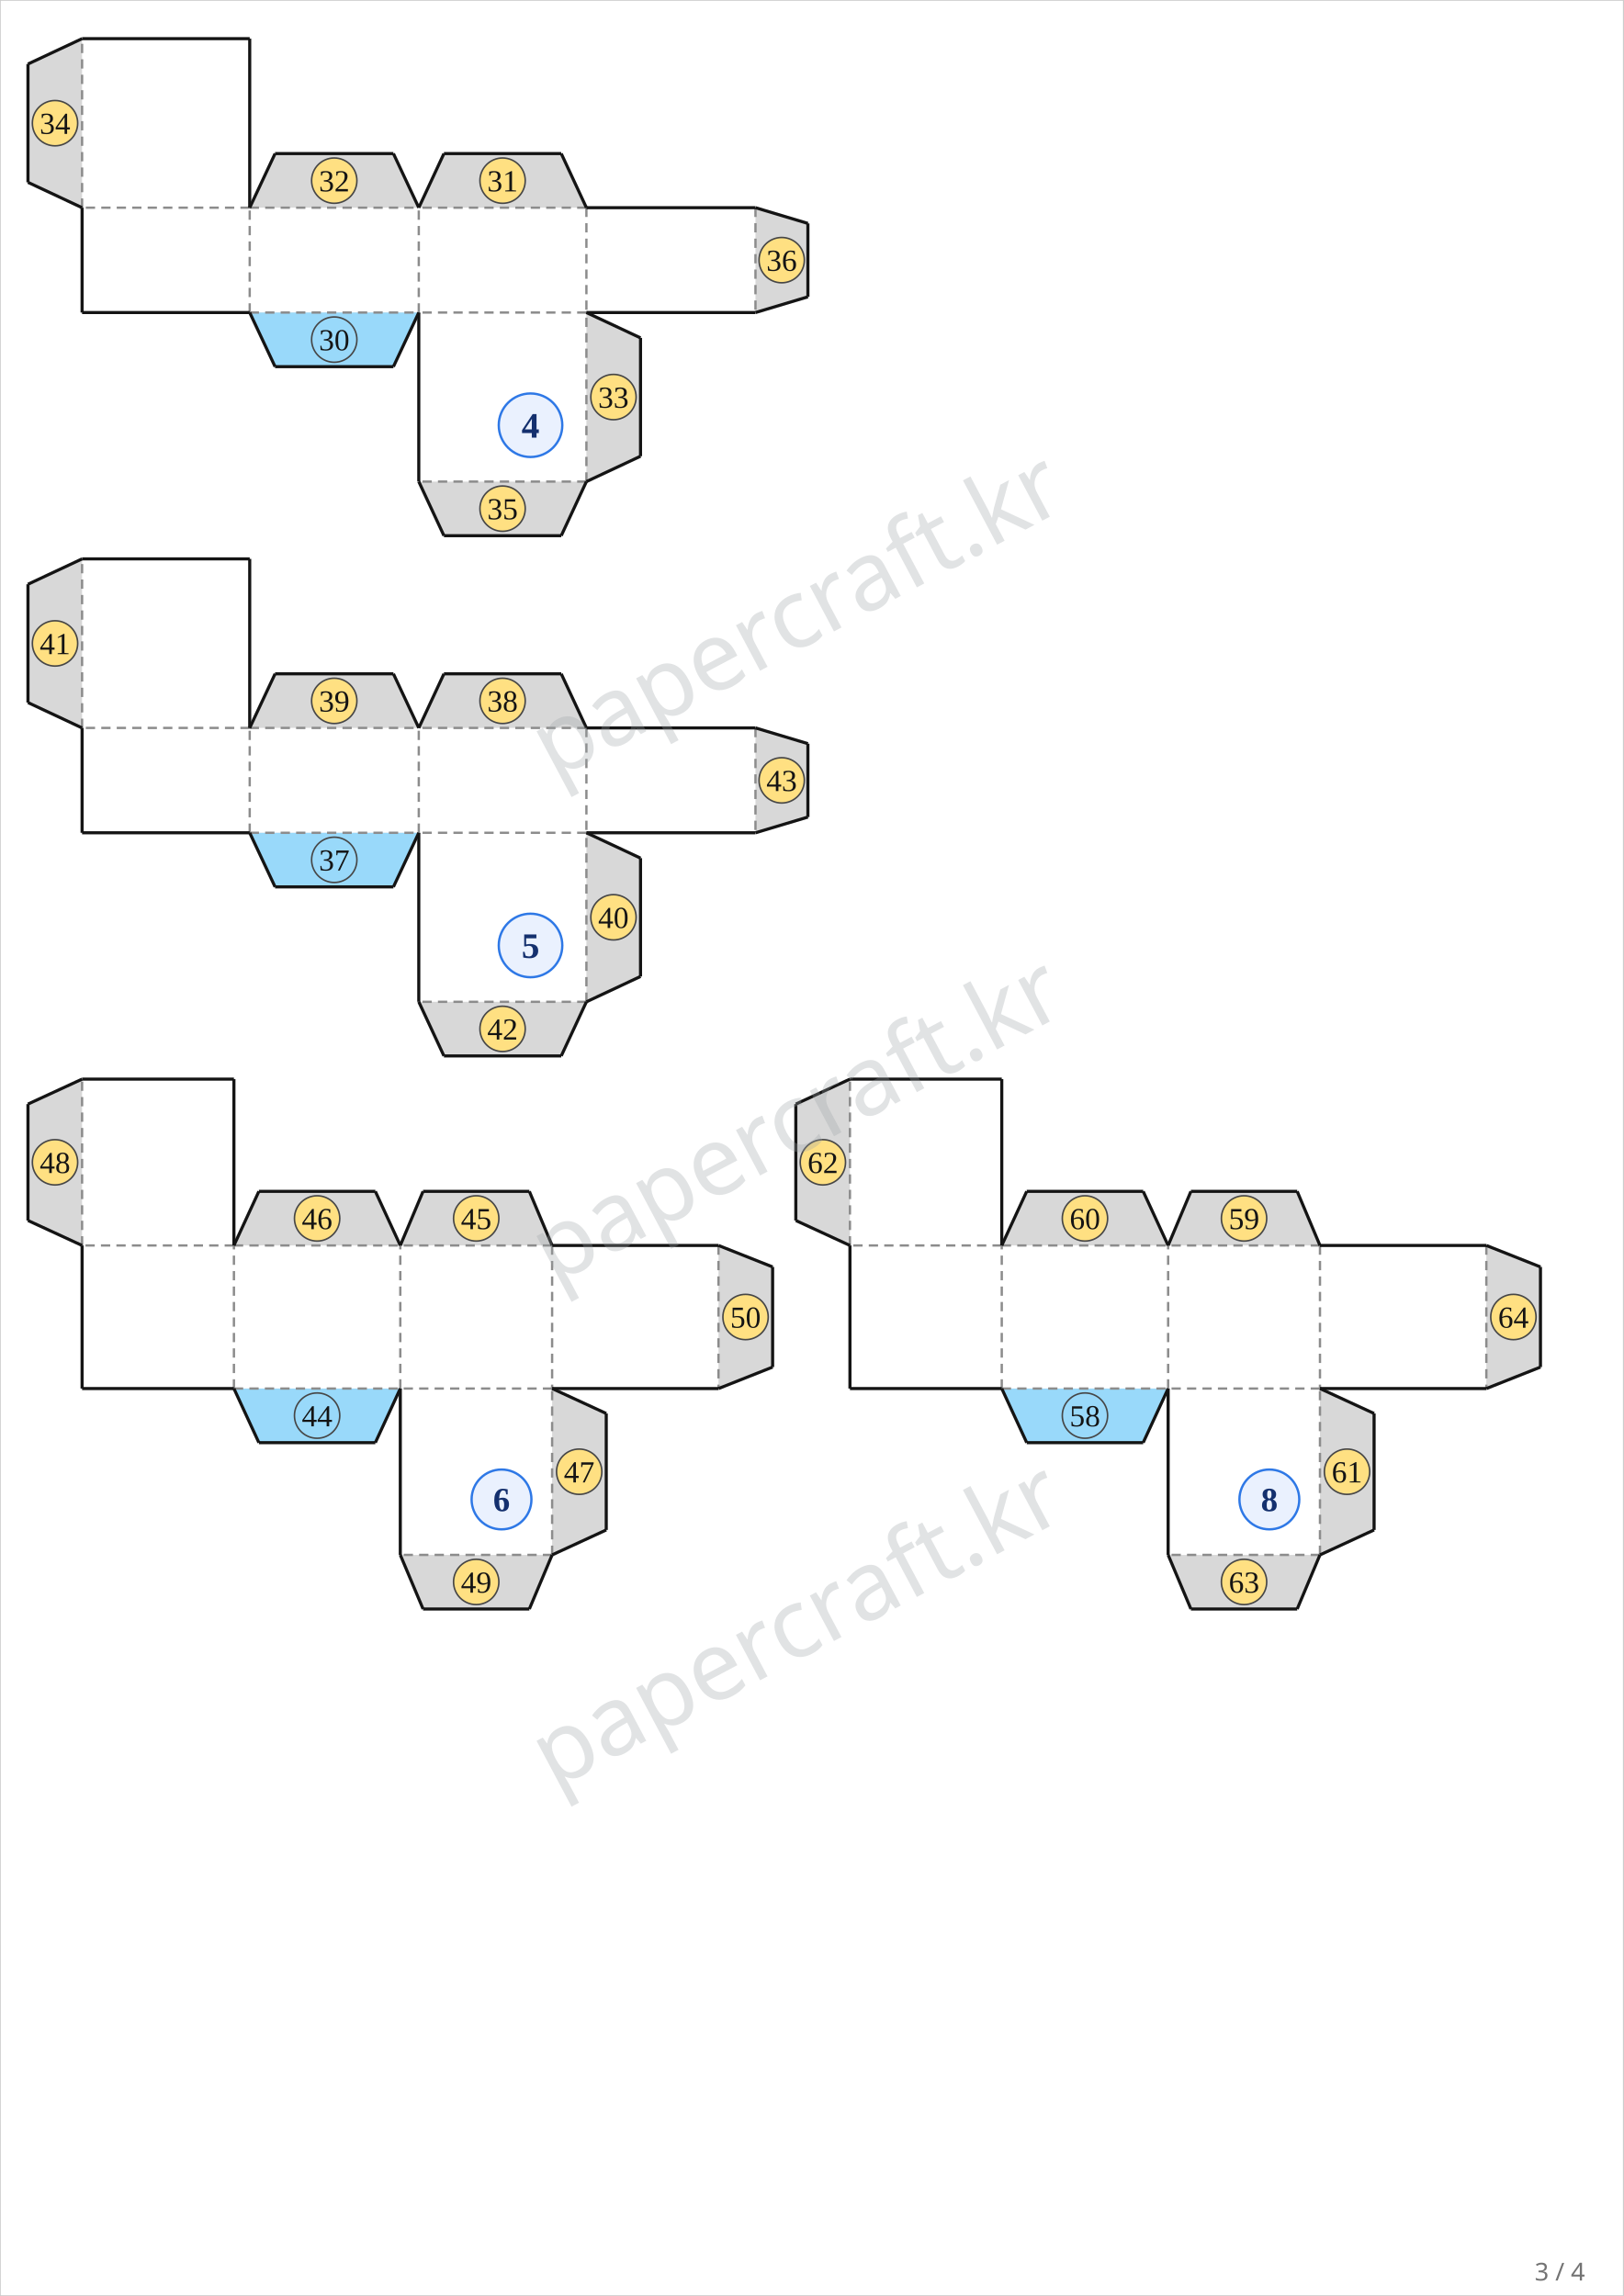
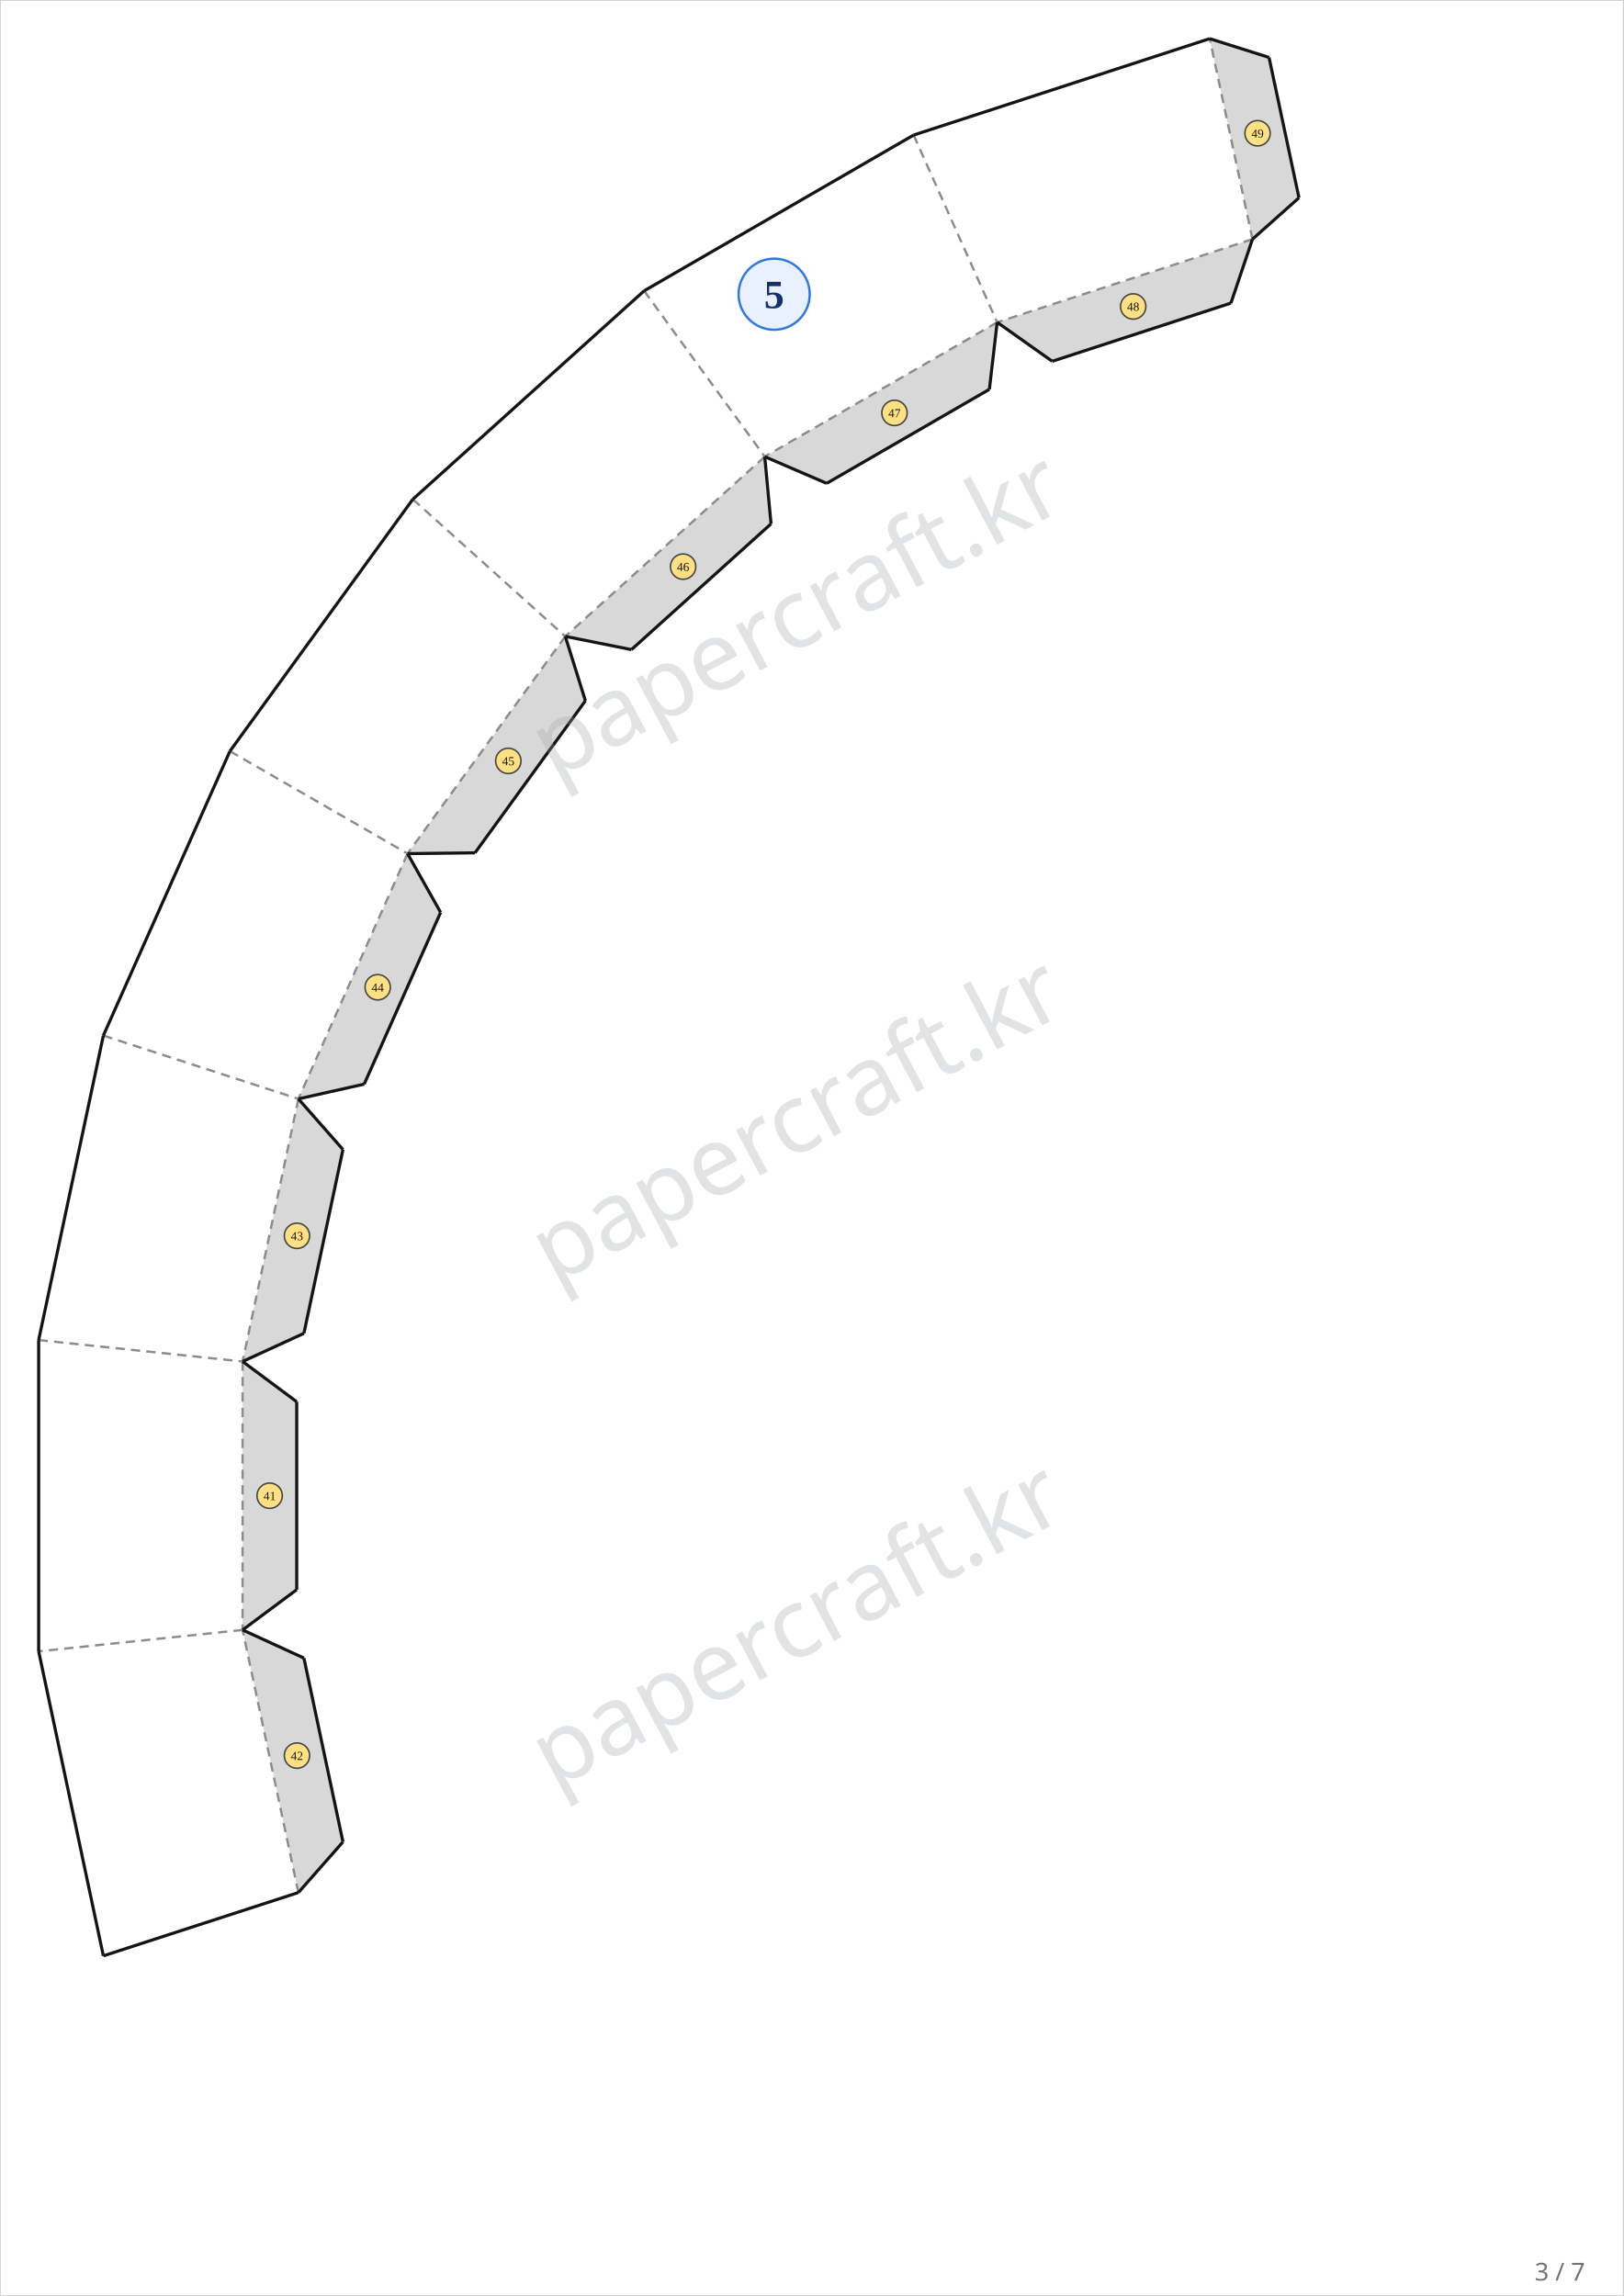
<svg xmlns="http://www.w3.org/2000/svg" width="210.00mm" height="297.00mm" viewBox="0 0 210.00 297.00">
  <rect x="0" y="0" width="210.00" height="297.00" fill="#ffffff" stroke="#cccccc" stroke-width="0.2" />
-   <polygon points="54.163,40.429 50.883,47.429 35.576,47.429 32.296,40.429" fill="rgb(216,216,216)" />
-   <polygon points="54.163,26.866 57.415,19.866 72.59,19.866 75.842,26.866" fill="rgb(216,216,216)" />
-   <polygon points="54.163,26.866 50.883,19.866 35.576,19.866 32.296,26.866" fill="rgb(216,216,216)" />
-   <polygon points="75.842,40.429 82.842,43.709 82.842,59.015 75.842,62.295" fill="rgb(216,216,216)" />
-   <polygon points="10.617,5.0 3.617,8.28 3.617,23.586 10.617,26.866" fill="rgb(216,216,216)" />
-   <polygon points="54.163,62.295 57.415,69.295 72.59,69.295 75.842,62.295" fill="rgb(216,216,216)" />
-   <polygon points="97.708,40.429 104.489,38.395 104.489,28.901 97.708,26.866" fill="rgb(216,216,216)" />
-   <polygon points="54.163,40.429 50.883,47.429 35.576,47.429 32.296,40.429" fill="#99d9fa" />
-   <line x1="54.163" y1="40.429" x2="54.163" y2="26.866" stroke="#8c8c8c" stroke-width="0.3" stroke-dasharray="1.2,0.8" />
-   <line x1="75.842" y1="40.429" x2="54.163" y2="40.429" stroke="#8c8c8c" stroke-width="0.3" stroke-dasharray="1.2,0.8" />
-   <line x1="75.842" y1="26.866" x2="75.842" y2="40.429" stroke="#8c8c8c" stroke-width="0.3" stroke-dasharray="1.2,0.8" />
-   <line x1="32.296" y1="40.429" x2="32.296" y2="26.866" stroke="#8c8c8c" stroke-width="0.3" stroke-dasharray="1.2,0.8" />
-   <line x1="32.296" y1="26.866" x2="10.617" y2="26.866" stroke="#8c8c8c" stroke-width="0.3" stroke-dasharray="1.2,0.8" />
-   <line x1="32.296" y1="40.429" x2="54.163" y2="40.429" stroke="#8c8c8c" stroke-width="0.3" stroke-dasharray="1.2,0.8" />
-   <line x1="75.842" y1="26.866" x2="54.163" y2="26.866" stroke="#8c8c8c" stroke-width="0.3" stroke-dasharray="1.2,0.8" />
-   <line x1="32.296" y1="26.866" x2="54.163" y2="26.866" stroke="#8c8c8c" stroke-width="0.3" stroke-dasharray="1.2,0.8" />
-   <line x1="75.842" y1="62.295" x2="75.842" y2="40.429" stroke="#8c8c8c" stroke-width="0.3" stroke-dasharray="1.2,0.8" />
-   <line x1="10.617" y1="26.866" x2="10.617" y2="5.0" stroke="#8c8c8c" stroke-width="0.3" stroke-dasharray="1.2,0.8" />
-   <line x1="75.842" y1="62.295" x2="54.163" y2="62.295" stroke="#8c8c8c" stroke-width="0.3" stroke-dasharray="1.2,0.8" />
-   <line x1="97.708" y1="26.866" x2="97.708" y2="40.429" stroke="#8c8c8c" stroke-width="0.3" stroke-dasharray="1.2,0.8" />
-   <line x1="54.163" y1="62.295" x2="54.163" y2="40.429" stroke="#141414" stroke-width="0.4" />
-   <line x1="10.617" y1="5.0" x2="32.296" y2="5.0" stroke="#141414" stroke-width="0.4" />
-   <line x1="32.296" y1="5.0" x2="32.296" y2="26.866" stroke="#141414" stroke-width="0.4" />
-   <line x1="97.708" y1="40.429" x2="75.842" y2="40.429" stroke="#141414" stroke-width="0.4" />
-   <line x1="75.842" y1="26.866" x2="97.708" y2="26.866" stroke="#141414" stroke-width="0.4" />
-   <line x1="32.296" y1="40.429" x2="10.617" y2="40.429" stroke="#141414" stroke-width="0.4" />
-   <line x1="10.617" y1="40.429" x2="10.617" y2="26.866" stroke="#141414" stroke-width="0.4" />
-   <line x1="54.163" y1="40.429" x2="50.883" y2="47.429" stroke="#141414" stroke-width="0.4" />
-   <line x1="50.883" y1="47.429" x2="35.576" y2="47.429" stroke="#141414" stroke-width="0.4" />
-   <line x1="35.576" y1="47.429" x2="32.296" y2="40.429" stroke="#141414" stroke-width="0.4" />
-   <line x1="54.163" y1="26.866" x2="57.415" y2="19.866" stroke="#141414" stroke-width="0.4" />
-   <line x1="57.415" y1="19.866" x2="72.59" y2="19.866" stroke="#141414" stroke-width="0.4" />
-   <line x1="72.59" y1="19.866" x2="75.842" y2="26.866" stroke="#141414" stroke-width="0.4" />
-   <line x1="54.163" y1="26.866" x2="50.883" y2="19.866" stroke="#141414" stroke-width="0.4" />
-   <line x1="50.883" y1="19.866" x2="35.576" y2="19.866" stroke="#141414" stroke-width="0.4" />
-   <line x1="35.576" y1="19.866" x2="32.296" y2="26.866" stroke="#141414" stroke-width="0.4" />
-   <line x1="75.842" y1="40.429" x2="82.842" y2="43.709" stroke="#141414" stroke-width="0.4" />
-   <line x1="82.842" y1="43.709" x2="82.842" y2="59.015" stroke="#141414" stroke-width="0.4" />
-   <line x1="82.842" y1="59.015" x2="75.842" y2="62.295" stroke="#141414" stroke-width="0.4" />
-   <line x1="10.617" y1="5.0" x2="3.617" y2="8.28" stroke="#141414" stroke-width="0.4" />
-   <line x1="3.617" y1="8.28" x2="3.617" y2="23.586" stroke="#141414" stroke-width="0.4" />
-   <line x1="3.617" y1="23.586" x2="10.617" y2="26.866" stroke="#141414" stroke-width="0.4" />
-   <line x1="54.163" y1="62.295" x2="57.415" y2="69.295" stroke="#141414" stroke-width="0.4" />
-   <line x1="57.415" y1="69.295" x2="72.59" y2="69.295" stroke="#141414" stroke-width="0.4" />
-   <line x1="72.59" y1="69.295" x2="75.842" y2="62.295" stroke="#141414" stroke-width="0.4" />
-   <line x1="97.708" y1="40.429" x2="104.489" y2="38.395" stroke="#141414" stroke-width="0.4" />
-   <line x1="104.489" y1="38.395" x2="104.489" y2="28.901" stroke="#141414" stroke-width="0.4" />
-   <line x1="104.489" y1="28.901" x2="97.708" y2="26.866" stroke="#141414" stroke-width="0.4" />
-   <circle cx="43.23" cy="43.929" r="2.93" fill="#99d9fa" stroke="#464646" stroke-width="0.2" />
-   <text x="43.23" y="45.32" font-size="3.97" text-anchor="middle" fill="#141414">30</text>
-   <circle cx="65.002" cy="23.366" r="2.93" fill="#ffe082" stroke="#464646" stroke-width="0.2" />
-   <text x="65.002" y="24.76" font-size="3.97" text-anchor="middle" fill="#141414">31</text>
-   <circle cx="43.23" cy="23.366" r="2.93" fill="#ffe082" stroke="#464646" stroke-width="0.2" />
-   <text x="43.23" y="24.76" font-size="3.97" text-anchor="middle" fill="#141414">32</text>
-   <circle cx="79.342" cy="51.362" r="2.93" fill="#ffe082" stroke="#464646" stroke-width="0.2" />
-   <text x="79.342" y="52.75" font-size="3.97" text-anchor="middle" fill="#141414">33</text>
-   <circle cx="7.117" cy="15.933" r="2.93" fill="#ffe082" stroke="#464646" stroke-width="0.2" />
-   <text x="7.117" y="17.32" font-size="3.97" text-anchor="middle" fill="#141414">34</text>
-   <circle cx="65.002" cy="65.795" r="2.93" fill="#ffe082" stroke="#464646" stroke-width="0.2" />
-   <text x="65.002" y="67.18" font-size="3.97" text-anchor="middle" fill="#141414">35</text>
-   <circle cx="101.099" cy="33.648" r="2.93" fill="#ffe082" stroke="#464646" stroke-width="0.2" />
-   <text x="101.099" y="35.04" font-size="3.97" text-anchor="middle" fill="#141414">36</text>
-   <circle cx="68.615" cy="55.006" r="4.11" fill="#eaf1fe" stroke="#2e78e6" stroke-width="0.3" />
-   <text x="68.615" y="56.61" font-size="4.64" text-anchor="middle" fill="#14306e" font-weight="bold">4</text>
-   <polygon points="54.163,107.724 50.883,114.724 35.576,114.724 32.296,107.724" fill="rgb(216,216,216)" />
-   <polygon points="54.163,94.161 57.415,87.161 72.59,87.161 75.842,94.161" fill="rgb(216,216,216)" />
-   <polygon points="54.163,94.161 50.883,87.161 35.576,87.161 32.296,94.161" fill="rgb(216,216,216)" />
-   <polygon points="75.842,107.724 82.842,111.004 82.842,126.31 75.842,129.59" fill="rgb(216,216,216)" />
-   <polygon points="10.617,72.295 3.617,75.575 3.617,90.881 10.617,94.161" fill="rgb(216,216,216)" />
-   <polygon points="54.163,129.59 57.415,136.59 72.59,136.59 75.842,129.59" fill="rgb(216,216,216)" />
-   <polygon points="97.708,107.724 104.489,105.69 104.489,96.196 97.708,94.161" fill="rgb(216,216,216)" />
-   <polygon points="54.163,107.724 50.883,114.724 35.576,114.724 32.296,107.724" fill="#99d9fa" />
-   <line x1="54.163" y1="107.724" x2="54.163" y2="94.161" stroke="#8c8c8c" stroke-width="0.3" stroke-dasharray="1.2,0.8" />
-   <line x1="75.842" y1="107.724" x2="54.163" y2="107.724" stroke="#8c8c8c" stroke-width="0.3" stroke-dasharray="1.2,0.8" />
-   <line x1="75.842" y1="94.161" x2="75.842" y2="107.724" stroke="#8c8c8c" stroke-width="0.3" stroke-dasharray="1.2,0.8" />
-   <line x1="32.296" y1="107.724" x2="32.296" y2="94.161" stroke="#8c8c8c" stroke-width="0.3" stroke-dasharray="1.2,0.8" />
-   <line x1="32.296" y1="94.161" x2="10.617" y2="94.161" stroke="#8c8c8c" stroke-width="0.3" stroke-dasharray="1.2,0.8" />
-   <line x1="32.296" y1="107.724" x2="54.163" y2="107.724" stroke="#8c8c8c" stroke-width="0.3" stroke-dasharray="1.2,0.8" />
-   <line x1="75.842" y1="94.161" x2="54.163" y2="94.161" stroke="#8c8c8c" stroke-width="0.3" stroke-dasharray="1.2,0.8" />
-   <line x1="32.296" y1="94.161" x2="54.163" y2="94.161" stroke="#8c8c8c" stroke-width="0.3" stroke-dasharray="1.2,0.8" />
-   <line x1="75.842" y1="129.59" x2="75.842" y2="107.724" stroke="#8c8c8c" stroke-width="0.3" stroke-dasharray="1.2,0.8" />
-   <line x1="10.617" y1="94.161" x2="10.617" y2="72.295" stroke="#8c8c8c" stroke-width="0.3" stroke-dasharray="1.2,0.8" />
-   <line x1="75.842" y1="129.59" x2="54.163" y2="129.59" stroke="#8c8c8c" stroke-width="0.3" stroke-dasharray="1.2,0.8" />
-   <line x1="97.708" y1="94.161" x2="97.708" y2="107.724" stroke="#8c8c8c" stroke-width="0.3" stroke-dasharray="1.2,0.8" />
-   <line x1="54.163" y1="129.59" x2="54.163" y2="107.724" stroke="#141414" stroke-width="0.4" />
-   <line x1="10.617" y1="72.295" x2="32.296" y2="72.295" stroke="#141414" stroke-width="0.4" />
-   <line x1="32.296" y1="72.295" x2="32.296" y2="94.161" stroke="#141414" stroke-width="0.4" />
-   <line x1="97.708" y1="107.724" x2="75.842" y2="107.724" stroke="#141414" stroke-width="0.4" />
-   <line x1="75.842" y1="94.161" x2="97.708" y2="94.161" stroke="#141414" stroke-width="0.4" />
-   <line x1="32.296" y1="107.724" x2="10.617" y2="107.724" stroke="#141414" stroke-width="0.4" />
-   <line x1="10.617" y1="107.724" x2="10.617" y2="94.161" stroke="#141414" stroke-width="0.4" />
-   <line x1="54.163" y1="107.724" x2="50.883" y2="114.724" stroke="#141414" stroke-width="0.4" />
-   <line x1="50.883" y1="114.724" x2="35.576" y2="114.724" stroke="#141414" stroke-width="0.4" />
-   <line x1="35.576" y1="114.724" x2="32.296" y2="107.724" stroke="#141414" stroke-width="0.4" />
-   <line x1="54.163" y1="94.161" x2="57.415" y2="87.161" stroke="#141414" stroke-width="0.4" />
-   <line x1="57.415" y1="87.161" x2="72.59" y2="87.161" stroke="#141414" stroke-width="0.4" />
-   <line x1="72.59" y1="87.161" x2="75.842" y2="94.161" stroke="#141414" stroke-width="0.4" />
-   <line x1="54.163" y1="94.161" x2="50.883" y2="87.161" stroke="#141414" stroke-width="0.4" />
-   <line x1="50.883" y1="87.161" x2="35.576" y2="87.161" stroke="#141414" stroke-width="0.4" />
-   <line x1="35.576" y1="87.161" x2="32.296" y2="94.161" stroke="#141414" stroke-width="0.4" />
-   <line x1="75.842" y1="107.724" x2="82.842" y2="111.004" stroke="#141414" stroke-width="0.4" />
-   <line x1="82.842" y1="111.004" x2="82.842" y2="126.31" stroke="#141414" stroke-width="0.4" />
-   <line x1="82.842" y1="126.31" x2="75.842" y2="129.59" stroke="#141414" stroke-width="0.4" />
-   <line x1="10.617" y1="72.295" x2="3.617" y2="75.575" stroke="#141414" stroke-width="0.4" />
-   <line x1="3.617" y1="75.575" x2="3.617" y2="90.881" stroke="#141414" stroke-width="0.4" />
-   <line x1="3.617" y1="90.881" x2="10.617" y2="94.161" stroke="#141414" stroke-width="0.4" />
-   <line x1="54.163" y1="129.59" x2="57.415" y2="136.59" stroke="#141414" stroke-width="0.4" />
-   <line x1="57.415" y1="136.59" x2="72.59" y2="136.59" stroke="#141414" stroke-width="0.4" />
-   <line x1="72.59" y1="136.59" x2="75.842" y2="129.59" stroke="#141414" stroke-width="0.4" />
-   <line x1="97.708" y1="107.724" x2="104.489" y2="105.69" stroke="#141414" stroke-width="0.4" />
-   <line x1="104.489" y1="105.69" x2="104.489" y2="96.196" stroke="#141414" stroke-width="0.4" />
-   <line x1="104.489" y1="96.196" x2="97.708" y2="94.161" stroke="#141414" stroke-width="0.4" />
-   <circle cx="43.23" cy="111.224" r="2.93" fill="#99d9fa" stroke="#464646" stroke-width="0.2" />
-   <text x="43.23" y="112.61" font-size="3.97" text-anchor="middle" fill="#141414">37</text>
-   <circle cx="65.002" cy="90.661" r="2.93" fill="#ffe082" stroke="#464646" stroke-width="0.2" />
-   <text x="65.002" y="92.05" font-size="3.97" text-anchor="middle" fill="#141414">38</text>
-   <circle cx="43.23" cy="90.661" r="2.93" fill="#ffe082" stroke="#464646" stroke-width="0.2" />
-   <text x="43.23" y="92.05" font-size="3.97" text-anchor="middle" fill="#141414">39</text>
-   <circle cx="79.342" cy="118.657" r="2.93" fill="#ffe082" stroke="#464646" stroke-width="0.2" />
-   <text x="79.342" y="120.05" font-size="3.97" text-anchor="middle" fill="#141414">40</text>
-   <circle cx="7.117" cy="83.228" r="2.93" fill="#ffe082" stroke="#464646" stroke-width="0.2" />
-   <text x="7.117" y="84.62" font-size="3.97" text-anchor="middle" fill="#141414">41</text>
-   <circle cx="65.002" cy="133.09" r="2.93" fill="#ffe082" stroke="#464646" stroke-width="0.2" />
-   <text x="65.002" y="134.48" font-size="3.97" text-anchor="middle" fill="#141414">42</text>
-   <circle cx="101.099" cy="100.943" r="2.93" fill="#ffe082" stroke="#464646" stroke-width="0.2" />
-   <text x="101.099" y="102.33" font-size="3.97" text-anchor="middle" fill="#141414">43</text>
-   <circle cx="68.615" cy="122.301" r="4.11" fill="#eaf1fe" stroke="#2e78e6" stroke-width="0.3" />
-   <text x="68.615" y="123.91" font-size="4.64" text-anchor="middle" fill="#14306e" font-weight="bold">5</text>
-   <polygon points="51.772,179.616 48.544,186.616 33.481,186.616 30.254,179.616" fill="rgb(216,216,216)" />
-   <polygon points="51.772,161.108 54.717,154.108 68.463,154.108 71.408,161.108" fill="rgb(216,216,216)" />
-   <polygon points="51.772,161.108 48.544,154.108 33.481,154.108 30.254,161.108" fill="rgb(216,216,216)" />
-   <polygon points="71.408,179.616 78.408,182.843 78.408,197.906 71.408,201.133" fill="rgb(216,216,216)" />
-   <polygon points="10.617,139.59 3.617,142.818 3.617,157.88 10.617,161.108" fill="rgb(216,216,216)" />
-   <polygon points="51.772,201.133 54.717,208.133 68.463,208.133 71.408,201.133" fill="rgb(216,216,216)" />
-   <polygon points="92.926,179.616 99.926,176.839 99.926,163.884 92.926,161.108" fill="rgb(216,216,216)" />
-   <polygon points="51.772,179.616 48.544,186.616 33.481,186.616 30.254,179.616" fill="#99d9fa" />
-   <line x1="51.772" y1="179.616" x2="51.772" y2="161.108" stroke="#8c8c8c" stroke-width="0.3" stroke-dasharray="1.2,0.8" />
-   <line x1="71.408" y1="179.616" x2="51.772" y2="179.616" stroke="#8c8c8c" stroke-width="0.3" stroke-dasharray="1.2,0.8" />
-   <line x1="71.408" y1="161.108" x2="71.408" y2="179.616" stroke="#8c8c8c" stroke-width="0.3" stroke-dasharray="1.2,0.8" />
-   <line x1="30.254" y1="179.616" x2="30.254" y2="161.108" stroke="#8c8c8c" stroke-width="0.3" stroke-dasharray="1.2,0.8" />
-   <line x1="30.254" y1="161.108" x2="10.617" y2="161.108" stroke="#8c8c8c" stroke-width="0.3" stroke-dasharray="1.2,0.8" />
-   <line x1="30.254" y1="179.616" x2="51.772" y2="179.616" stroke="#8c8c8c" stroke-width="0.3" stroke-dasharray="1.2,0.8" />
-   <line x1="71.408" y1="161.108" x2="51.772" y2="161.108" stroke="#8c8c8c" stroke-width="0.3" stroke-dasharray="1.2,0.8" />
-   <line x1="30.254" y1="161.108" x2="51.772" y2="161.108" stroke="#8c8c8c" stroke-width="0.3" stroke-dasharray="1.2,0.8" />
-   <line x1="71.408" y1="201.133" x2="71.408" y2="179.616" stroke="#8c8c8c" stroke-width="0.3" stroke-dasharray="1.2,0.8" />
-   <line x1="10.617" y1="161.108" x2="10.617" y2="139.59" stroke="#8c8c8c" stroke-width="0.3" stroke-dasharray="1.2,0.8" />
-   <line x1="71.408" y1="201.133" x2="51.772" y2="201.133" stroke="#8c8c8c" stroke-width="0.3" stroke-dasharray="1.2,0.8" />
-   <line x1="92.926" y1="161.108" x2="92.926" y2="179.616" stroke="#8c8c8c" stroke-width="0.3" stroke-dasharray="1.2,0.8" />
-   <line x1="51.772" y1="201.133" x2="51.772" y2="179.616" stroke="#141414" stroke-width="0.4" />
-   <line x1="10.617" y1="139.59" x2="30.254" y2="139.59" stroke="#141414" stroke-width="0.4" />
-   <line x1="30.254" y1="139.59" x2="30.254" y2="161.108" stroke="#141414" stroke-width="0.4" />
-   <line x1="92.926" y1="179.616" x2="71.408" y2="179.616" stroke="#141414" stroke-width="0.4" />
-   <line x1="71.408" y1="161.108" x2="92.926" y2="161.108" stroke="#141414" stroke-width="0.4" />
-   <line x1="30.254" y1="179.616" x2="10.617" y2="179.616" stroke="#141414" stroke-width="0.4" />
-   <line x1="10.617" y1="179.616" x2="10.617" y2="161.108" stroke="#141414" stroke-width="0.4" />
-   <line x1="51.772" y1="179.616" x2="48.544" y2="186.616" stroke="#141414" stroke-width="0.4" />
-   <line x1="48.544" y1="186.616" x2="33.481" y2="186.616" stroke="#141414" stroke-width="0.4" />
-   <line x1="33.481" y1="186.616" x2="30.254" y2="179.616" stroke="#141414" stroke-width="0.4" />
-   <line x1="51.772" y1="161.108" x2="54.717" y2="154.108" stroke="#141414" stroke-width="0.4" />
-   <line x1="54.717" y1="154.108" x2="68.463" y2="154.108" stroke="#141414" stroke-width="0.4" />
-   <line x1="68.463" y1="154.108" x2="71.408" y2="161.108" stroke="#141414" stroke-width="0.4" />
-   <line x1="51.772" y1="161.108" x2="48.544" y2="154.108" stroke="#141414" stroke-width="0.4" />
-   <line x1="48.544" y1="154.108" x2="33.481" y2="154.108" stroke="#141414" stroke-width="0.4" />
-   <line x1="33.481" y1="154.108" x2="30.254" y2="161.108" stroke="#141414" stroke-width="0.4" />
-   <line x1="71.408" y1="179.616" x2="78.408" y2="182.843" stroke="#141414" stroke-width="0.4" />
-   <line x1="78.408" y1="182.843" x2="78.408" y2="197.906" stroke="#141414" stroke-width="0.4" />
-   <line x1="78.408" y1="197.906" x2="71.408" y2="201.133" stroke="#141414" stroke-width="0.4" />
-   <line x1="10.617" y1="139.59" x2="3.617" y2="142.818" stroke="#141414" stroke-width="0.4" />
-   <line x1="3.617" y1="142.818" x2="3.617" y2="157.88" stroke="#141414" stroke-width="0.4" />
-   <line x1="3.617" y1="157.88" x2="10.617" y2="161.108" stroke="#141414" stroke-width="0.4" />
-   <line x1="51.772" y1="201.133" x2="54.717" y2="208.133" stroke="#141414" stroke-width="0.4" />
-   <line x1="54.717" y1="208.133" x2="68.463" y2="208.133" stroke="#141414" stroke-width="0.4" />
-   <line x1="68.463" y1="208.133" x2="71.408" y2="201.133" stroke="#141414" stroke-width="0.4" />
-   <line x1="92.926" y1="179.616" x2="99.926" y2="176.839" stroke="#141414" stroke-width="0.4" />
-   <line x1="99.926" y1="176.839" x2="99.926" y2="163.884" stroke="#141414" stroke-width="0.4" />
-   <line x1="99.926" y1="163.884" x2="92.926" y2="161.108" stroke="#141414" stroke-width="0.4" />
-   <circle cx="41.013" cy="183.116" r="2.93" fill="#99d9fa" stroke="#464646" stroke-width="0.2" />
-   <text x="41.013" y="184.51" font-size="3.97" text-anchor="middle" fill="#141414">44</text>
-   <circle cx="61.59" cy="157.608" r="2.93" fill="#ffe082" stroke="#464646" stroke-width="0.2" />
-   <text x="61.59" y="159.00" font-size="3.97" text-anchor="middle" fill="#141414">45</text>
-   <circle cx="41.013" cy="157.608" r="2.93" fill="#ffe082" stroke="#464646" stroke-width="0.2" />
-   <text x="41.013" y="159.00" font-size="3.97" text-anchor="middle" fill="#141414">46</text>
-   <circle cx="74.908" cy="190.374" r="2.93" fill="#ffe082" stroke="#464646" stroke-width="0.2" />
-   <text x="74.908" y="191.76" font-size="3.97" text-anchor="middle" fill="#141414">47</text>
-   <circle cx="7.117" cy="150.349" r="2.93" fill="#ffe082" stroke="#464646" stroke-width="0.2" />
-   <text x="7.117" y="151.74" font-size="3.97" text-anchor="middle" fill="#141414">48</text>
-   <circle cx="61.59" cy="204.633" r="2.93" fill="#ffe082" stroke="#464646" stroke-width="0.2" />
-   <text x="61.59" y="206.02" font-size="3.97" text-anchor="middle" fill="#141414">49</text>
-   <circle cx="96.426" cy="170.362" r="2.93" fill="#ffe082" stroke="#464646" stroke-width="0.2" />
-   <text x="96.426" y="171.75" font-size="3.97" text-anchor="middle" fill="#141414">50</text>
-   <circle cx="64.863" cy="193.961" r="3.87" fill="#eaf1fe" stroke="#2e78e6" stroke-width="0.3" />
-   <text x="64.863" y="195.47" font-size="4.37" text-anchor="middle" fill="#14306e" font-weight="bold">6</text>
-   <polygon points="151.08,179.616 147.852,186.616 132.79,186.616 129.562,179.616" fill="rgb(216,216,216)" />
-   <polygon points="151.08,161.108 154.025,154.108 167.771,154.108 170.717,161.108" fill="rgb(216,216,216)" />
-   <polygon points="151.08,161.108 147.852,154.108 132.79,154.108 129.562,161.108" fill="rgb(216,216,216)" />
-   <polygon points="170.717,179.616 177.717,182.843 177.717,197.906 170.717,201.133" fill="rgb(216,216,216)" />
-   <polygon points="109.926,139.59 102.926,142.818 102.926,157.88 109.926,161.108" fill="rgb(216,216,216)" />
-   <polygon points="151.08,201.133 154.025,208.133 167.771,208.133 170.717,201.133" fill="rgb(216,216,216)" />
-   <polygon points="192.234,179.616 199.234,176.839 199.234,163.884 192.234,161.108" fill="rgb(216,216,216)" />
-   <polygon points="151.08,179.616 147.852,186.616 132.79,186.616 129.562,179.616" fill="#99d9fa" />
-   <line x1="151.08" y1="179.616" x2="151.08" y2="161.108" stroke="#8c8c8c" stroke-width="0.3" stroke-dasharray="1.2,0.8" />
-   <line x1="170.717" y1="179.616" x2="151.08" y2="179.616" stroke="#8c8c8c" stroke-width="0.3" stroke-dasharray="1.2,0.8" />
-   <line x1="170.717" y1="161.108" x2="170.717" y2="179.616" stroke="#8c8c8c" stroke-width="0.3" stroke-dasharray="1.2,0.8" />
-   <line x1="129.562" y1="179.616" x2="129.562" y2="161.108" stroke="#8c8c8c" stroke-width="0.3" stroke-dasharray="1.2,0.8" />
-   <line x1="129.562" y1="161.108" x2="109.926" y2="161.108" stroke="#8c8c8c" stroke-width="0.3" stroke-dasharray="1.2,0.8" />
-   <line x1="129.562" y1="179.616" x2="151.08" y2="179.616" stroke="#8c8c8c" stroke-width="0.3" stroke-dasharray="1.2,0.8" />
-   <line x1="170.717" y1="161.108" x2="151.08" y2="161.108" stroke="#8c8c8c" stroke-width="0.3" stroke-dasharray="1.2,0.8" />
-   <line x1="129.562" y1="161.108" x2="151.08" y2="161.108" stroke="#8c8c8c" stroke-width="0.3" stroke-dasharray="1.2,0.8" />
-   <line x1="170.717" y1="201.133" x2="170.717" y2="179.616" stroke="#8c8c8c" stroke-width="0.3" stroke-dasharray="1.2,0.8" />
-   <line x1="109.926" y1="161.108" x2="109.926" y2="139.59" stroke="#8c8c8c" stroke-width="0.3" stroke-dasharray="1.2,0.8" />
-   <line x1="170.717" y1="201.133" x2="151.08" y2="201.133" stroke="#8c8c8c" stroke-width="0.3" stroke-dasharray="1.2,0.8" />
-   <line x1="192.234" y1="161.108" x2="192.234" y2="179.616" stroke="#8c8c8c" stroke-width="0.3" stroke-dasharray="1.2,0.8" />
-   <line x1="151.08" y1="201.133" x2="151.08" y2="179.616" stroke="#141414" stroke-width="0.4" />
-   <line x1="109.926" y1="139.59" x2="129.562" y2="139.59" stroke="#141414" stroke-width="0.4" />
-   <line x1="129.562" y1="139.59" x2="129.562" y2="161.108" stroke="#141414" stroke-width="0.4" />
-   <line x1="192.234" y1="179.616" x2="170.717" y2="179.616" stroke="#141414" stroke-width="0.4" />
-   <line x1="170.717" y1="161.108" x2="192.234" y2="161.108" stroke="#141414" stroke-width="0.4" />
-   <line x1="129.562" y1="179.616" x2="109.926" y2="179.616" stroke="#141414" stroke-width="0.4" />
-   <line x1="109.926" y1="179.616" x2="109.926" y2="161.108" stroke="#141414" stroke-width="0.4" />
-   <line x1="151.08" y1="179.616" x2="147.852" y2="186.616" stroke="#141414" stroke-width="0.4" />
-   <line x1="147.852" y1="186.616" x2="132.79" y2="186.616" stroke="#141414" stroke-width="0.4" />
-   <line x1="132.79" y1="186.616" x2="129.562" y2="179.616" stroke="#141414" stroke-width="0.4" />
-   <line x1="151.08" y1="161.108" x2="154.025" y2="154.108" stroke="#141414" stroke-width="0.4" />
-   <line x1="154.025" y1="154.108" x2="167.771" y2="154.108" stroke="#141414" stroke-width="0.4" />
-   <line x1="167.771" y1="154.108" x2="170.717" y2="161.108" stroke="#141414" stroke-width="0.4" />
-   <line x1="151.08" y1="161.108" x2="147.852" y2="154.108" stroke="#141414" stroke-width="0.4" />
-   <line x1="147.852" y1="154.108" x2="132.79" y2="154.108" stroke="#141414" stroke-width="0.4" />
-   <line x1="132.79" y1="154.108" x2="129.562" y2="161.108" stroke="#141414" stroke-width="0.4" />
-   <line x1="170.717" y1="179.616" x2="177.717" y2="182.843" stroke="#141414" stroke-width="0.4" />
-   <line x1="177.717" y1="182.843" x2="177.717" y2="197.906" stroke="#141414" stroke-width="0.4" />
-   <line x1="177.717" y1="197.906" x2="170.717" y2="201.133" stroke="#141414" stroke-width="0.4" />
-   <line x1="109.926" y1="139.59" x2="102.926" y2="142.818" stroke="#141414" stroke-width="0.4" />
-   <line x1="102.926" y1="142.818" x2="102.926" y2="157.88" stroke="#141414" stroke-width="0.4" />
-   <line x1="102.926" y1="157.88" x2="109.926" y2="161.108" stroke="#141414" stroke-width="0.4" />
-   <line x1="151.08" y1="201.133" x2="154.025" y2="208.133" stroke="#141414" stroke-width="0.4" />
-   <line x1="154.025" y1="208.133" x2="167.771" y2="208.133" stroke="#141414" stroke-width="0.4" />
-   <line x1="167.771" y1="208.133" x2="170.717" y2="201.133" stroke="#141414" stroke-width="0.4" />
-   <line x1="192.234" y1="179.616" x2="199.234" y2="176.839" stroke="#141414" stroke-width="0.4" />
-   <line x1="199.234" y1="176.839" x2="199.234" y2="163.884" stroke="#141414" stroke-width="0.4" />
-   <line x1="199.234" y1="163.884" x2="192.234" y2="161.108" stroke="#141414" stroke-width="0.4" />
-   <circle cx="140.321" cy="183.116" r="2.93" fill="#99d9fa" stroke="#464646" stroke-width="0.2" />
-   <text x="140.321" y="184.51" font-size="3.97" text-anchor="middle" fill="#141414">58</text>
-   <circle cx="160.898" cy="157.608" r="2.93" fill="#ffe082" stroke="#464646" stroke-width="0.2" />
-   <text x="160.898" y="159.00" font-size="3.97" text-anchor="middle" fill="#141414">59</text>
-   <circle cx="140.321" cy="157.608" r="2.93" fill="#ffe082" stroke="#464646" stroke-width="0.2" />
-   <text x="140.321" y="159.00" font-size="3.97" text-anchor="middle" fill="#141414">60</text>
-   <circle cx="174.217" cy="190.374" r="2.93" fill="#ffe082" stroke="#464646" stroke-width="0.2" />
-   <text x="174.217" y="191.76" font-size="3.97" text-anchor="middle" fill="#141414">61</text>
-   <circle cx="106.426" cy="150.349" r="2.93" fill="#ffe082" stroke="#464646" stroke-width="0.2" />
-   <text x="106.426" y="151.74" font-size="3.97" text-anchor="middle" fill="#141414">62</text>
-   <circle cx="160.898" cy="204.633" r="2.93" fill="#ffe082" stroke="#464646" stroke-width="0.2" />
-   <text x="160.898" y="206.02" font-size="3.97" text-anchor="middle" fill="#141414">63</text>
-   <circle cx="195.734" cy="170.362" r="2.93" fill="#ffe082" stroke="#464646" stroke-width="0.2" />
-   <text x="195.734" y="171.75" font-size="3.97" text-anchor="middle" fill="#141414">64</text>
-   <circle cx="164.171" cy="193.961" r="3.87" fill="#eaf1fe" stroke="#2e78e6" stroke-width="0.3" />
-   <text x="164.171" y="195.47" font-size="4.37" text-anchor="middle" fill="#14306e" font-weight="bold">8</text>
-   <text x="205.0" y="295.0" font-size="3.2" text-anchor="end" fill="#737373" font-family="sans-serif">3 / 4</text>
+   <polygon points="31.376,210.841 38.376,205.632 38.376,181.325 31.376,176.116" fill="rgb(216,216,216)" />
+   <polygon points="31.376,210.841 39.306,214.482 44.357,238.259 38.592,244.809" fill="rgb(216,216,216)" />
+   <polygon points="31.376,176.116 39.306,172.475 44.357,148.698 38.592,142.148" fill="rgb(216,216,216)" />
+   <polygon points="38.592,142.148 47.105,140.235 56.987,118.026 52.709,110.421" fill="rgb(216,216,216)" />
+   <polygon points="52.709,110.421 61.433,110.319 75.714,90.648 73.11,82.32" fill="rgb(216,216,216)" />
+   <polygon points="73.11,82.32 81.666,84.033 99.722,67.759 98.905,59.072" fill="rgb(216,216,216)" />
+   <polygon points="98.905,59.072 106.918,62.525 127.962,50.359 128.968,41.692" fill="rgb(216,216,216)" />
+   <polygon points="128.968,41.692 136.089,46.734 159.202,39.206 161.987,30.938" fill="rgb(216,216,216)" />
+   <polygon points="156.453,5.0 164.129,7.43 168.002,25.586 161.987,30.938" fill="rgb(216,216,216)" />
+   <line x1="31.376" y1="210.841" x2="5.0" y2="213.612" stroke="#8c8c8c" stroke-width="0.3" stroke-dasharray="1.2,0.8" />
+   <line x1="5.0" y1="173.345" x2="31.376" y2="176.116" stroke="#8c8c8c" stroke-width="0.3" stroke-dasharray="1.2,0.8" />
+   <line x1="13.367" y1="133.957" x2="38.592" y2="142.148" stroke="#8c8c8c" stroke-width="0.3" stroke-dasharray="1.2,0.8" />
+   <line x1="29.737" y1="97.168" x2="52.709" y2="110.421" stroke="#8c8c8c" stroke-width="0.3" stroke-dasharray="1.2,0.8" />
+   <line x1="53.394" y1="64.582" x2="73.11" y2="82.32" stroke="#8c8c8c" stroke-width="0.3" stroke-dasharray="1.2,0.8" />
+   <line x1="83.305" y1="37.624" x2="98.905" y2="59.072" stroke="#8c8c8c" stroke-width="0.3" stroke-dasharray="1.2,0.8" />
+   <line x1="118.165" y1="17.47" x2="128.968" y2="41.692" stroke="#8c8c8c" stroke-width="0.3" stroke-dasharray="1.2,0.8" />
+   <line x1="31.376" y1="176.116" x2="31.376" y2="210.841" stroke="#8c8c8c" stroke-width="0.3" stroke-dasharray="1.2,0.8" />
+   <line x1="38.592" y1="244.809" x2="31.376" y2="210.841" stroke="#8c8c8c" stroke-width="0.3" stroke-dasharray="1.2,0.8" />
+   <line x1="38.592" y1="142.148" x2="31.376" y2="176.116" stroke="#8c8c8c" stroke-width="0.3" stroke-dasharray="1.2,0.8" />
+   <line x1="52.709" y1="110.421" x2="38.592" y2="142.148" stroke="#8c8c8c" stroke-width="0.3" stroke-dasharray="1.2,0.8" />
+   <line x1="73.11" y1="82.32" x2="52.709" y2="110.421" stroke="#8c8c8c" stroke-width="0.3" stroke-dasharray="1.2,0.8" />
+   <line x1="98.905" y1="59.072" x2="73.11" y2="82.32" stroke="#8c8c8c" stroke-width="0.3" stroke-dasharray="1.2,0.8" />
+   <line x1="128.968" y1="41.692" x2="98.905" y2="59.072" stroke="#8c8c8c" stroke-width="0.3" stroke-dasharray="1.2,0.8" />
+   <line x1="161.987" y1="30.938" x2="128.968" y2="41.692" stroke="#8c8c8c" stroke-width="0.3" stroke-dasharray="1.2,0.8" />
+   <line x1="161.987" y1="30.938" x2="156.453" y2="5.0" stroke="#8c8c8c" stroke-width="0.3" stroke-dasharray="1.2,0.8" />
+   <line x1="5.0" y1="213.612" x2="5.0" y2="173.345" stroke="#141414" stroke-width="0.4" />
+   <line x1="13.367" y1="253.0" x2="5.0" y2="213.612" stroke="#141414" stroke-width="0.4" />
+   <line x1="5.0" y1="173.345" x2="13.367" y2="133.957" stroke="#141414" stroke-width="0.4" />
+   <line x1="13.367" y1="133.957" x2="29.737" y2="97.168" stroke="#141414" stroke-width="0.4" />
+   <line x1="29.737" y1="97.168" x2="53.394" y2="64.582" stroke="#141414" stroke-width="0.4" />
+   <line x1="53.394" y1="64.582" x2="83.305" y2="37.624" stroke="#141414" stroke-width="0.4" />
+   <line x1="83.305" y1="37.624" x2="118.165" y2="17.47" stroke="#141414" stroke-width="0.4" />
+   <line x1="118.165" y1="17.47" x2="156.453" y2="5.0" stroke="#141414" stroke-width="0.4" />
+   <line x1="38.592" y1="244.809" x2="13.367" y2="253.0" stroke="#141414" stroke-width="0.4" />
+   <line x1="31.376" y1="210.841" x2="38.376" y2="205.632" stroke="#141414" stroke-width="0.4" />
+   <line x1="38.376" y1="205.632" x2="38.376" y2="181.325" stroke="#141414" stroke-width="0.4" />
+   <line x1="38.376" y1="181.325" x2="31.376" y2="176.116" stroke="#141414" stroke-width="0.4" />
+   <line x1="31.376" y1="210.841" x2="39.306" y2="214.482" stroke="#141414" stroke-width="0.4" />
+   <line x1="39.306" y1="214.482" x2="44.357" y2="238.259" stroke="#141414" stroke-width="0.4" />
+   <line x1="44.357" y1="238.259" x2="38.592" y2="244.809" stroke="#141414" stroke-width="0.4" />
+   <line x1="31.376" y1="176.116" x2="39.306" y2="172.475" stroke="#141414" stroke-width="0.4" />
+   <line x1="39.306" y1="172.475" x2="44.357" y2="148.698" stroke="#141414" stroke-width="0.4" />
+   <line x1="44.357" y1="148.698" x2="38.592" y2="142.148" stroke="#141414" stroke-width="0.4" />
+   <line x1="38.592" y1="142.148" x2="47.105" y2="140.235" stroke="#141414" stroke-width="0.4" />
+   <line x1="47.105" y1="140.235" x2="56.987" y2="118.026" stroke="#141414" stroke-width="0.4" />
+   <line x1="56.987" y1="118.026" x2="52.709" y2="110.421" stroke="#141414" stroke-width="0.4" />
+   <line x1="52.709" y1="110.421" x2="61.433" y2="110.319" stroke="#141414" stroke-width="0.4" />
+   <line x1="61.433" y1="110.319" x2="75.714" y2="90.648" stroke="#141414" stroke-width="0.4" />
+   <line x1="75.714" y1="90.648" x2="73.11" y2="82.32" stroke="#141414" stroke-width="0.4" />
+   <line x1="73.11" y1="82.32" x2="81.666" y2="84.033" stroke="#141414" stroke-width="0.4" />
+   <line x1="81.666" y1="84.033" x2="99.722" y2="67.759" stroke="#141414" stroke-width="0.4" />
+   <line x1="99.722" y1="67.759" x2="98.905" y2="59.072" stroke="#141414" stroke-width="0.4" />
+   <line x1="98.905" y1="59.072" x2="106.918" y2="62.525" stroke="#141414" stroke-width="0.4" />
+   <line x1="106.918" y1="62.525" x2="127.962" y2="50.359" stroke="#141414" stroke-width="0.4" />
+   <line x1="127.962" y1="50.359" x2="128.968" y2="41.692" stroke="#141414" stroke-width="0.4" />
+   <line x1="128.968" y1="41.692" x2="136.089" y2="46.734" stroke="#141414" stroke-width="0.4" />
+   <line x1="136.089" y1="46.734" x2="159.202" y2="39.206" stroke="#141414" stroke-width="0.4" />
+   <line x1="159.202" y1="39.206" x2="161.987" y2="30.938" stroke="#141414" stroke-width="0.4" />
+   <line x1="156.453" y1="5.0" x2="164.129" y2="7.43" stroke="#141414" stroke-width="0.4" />
+   <line x1="164.129" y1="7.43" x2="168.002" y2="25.586" stroke="#141414" stroke-width="0.4" />
+   <line x1="168.002" y1="25.586" x2="161.987" y2="30.938" stroke="#141414" stroke-width="0.4" />
+   <circle cx="34.876" cy="193.479" r="1.64" fill="#ffe082" stroke="#464646" stroke-width="0.2" />
+   <text x="34.876" y="194.04" font-size="1.60" text-anchor="middle" fill="#141414">41</text>
+   <circle cx="38.408" cy="227.098" r="1.64" fill="#ffe082" stroke="#464646" stroke-width="0.2" />
+   <text x="38.408" y="227.66" font-size="1.60" text-anchor="middle" fill="#141414">42</text>
+   <circle cx="38.408" cy="159.859" r="1.64" fill="#ffe082" stroke="#464646" stroke-width="0.2" />
+   <text x="38.408" y="160.42" font-size="1.60" text-anchor="middle" fill="#141414">43</text>
+   <circle cx="48.848" cy="127.708" r="1.64" fill="#ffe082" stroke="#464646" stroke-width="0.2" />
+   <text x="48.848" y="128.27" font-size="1.60" text-anchor="middle" fill="#141414">44</text>
+   <circle cx="65.742" cy="98.427" r="1.64" fill="#ffe082" stroke="#464646" stroke-width="0.2" />
+   <text x="65.742" y="98.99" font-size="1.60" text-anchor="middle" fill="#141414">45</text>
+   <circle cx="88.351" cy="73.296" r="1.64" fill="#ffe082" stroke="#464646" stroke-width="0.2" />
+   <text x="88.351" y="73.86" font-size="1.60" text-anchor="middle" fill="#141414">46</text>
+   <circle cx="115.688" cy="53.412" r="1.64" fill="#ffe082" stroke="#464646" stroke-width="0.2" />
+   <text x="115.688" y="53.97" font-size="1.60" text-anchor="middle" fill="#141414">47</text>
+   <circle cx="146.561" cy="39.642" r="1.64" fill="#ffe082" stroke="#464646" stroke-width="0.2" />
+   <text x="146.561" y="40.20" font-size="1.60" text-anchor="middle" fill="#141414">48</text>
+   <circle cx="162.643" cy="17.238" r="1.64" fill="#ffe082" stroke="#464646" stroke-width="0.2" />
+   <text x="162.643" y="17.80" font-size="1.60" text-anchor="middle" fill="#141414">49</text>
+   <circle cx="100.125" cy="38.056" r="4.60" fill="#eaf1fe" stroke="#2e78e6" stroke-width="0.3" />
+   <text x="100.125" y="39.86" font-size="5.20" text-anchor="middle" fill="#14306e" font-weight="bold">5</text>
+   <text x="205.0" y="295.0" font-size="3.2" text-anchor="end" fill="#737373" font-family="sans-serif">3 / 7</text>
  <g pointer-events="none">
    <text x="105.0" y="83.2" text-anchor="middle" font-family="sans-serif" font-size="12.4" fill="#9aa0a6" fill-opacity="0.3" transform="rotate(-28 105.0 83.2)">papercraft.kr</text>
    <text x="105.0" y="148.5" text-anchor="middle" font-family="sans-serif" font-size="12.4" fill="#9aa0a6" fill-opacity="0.3" transform="rotate(-28 105.0 148.5)">papercraft.kr</text>
    <text x="105.0" y="213.8" text-anchor="middle" font-family="sans-serif" font-size="12.4" fill="#9aa0a6" fill-opacity="0.3" transform="rotate(-28 105.0 213.8)">papercraft.kr</text>
  </g>
</svg>
